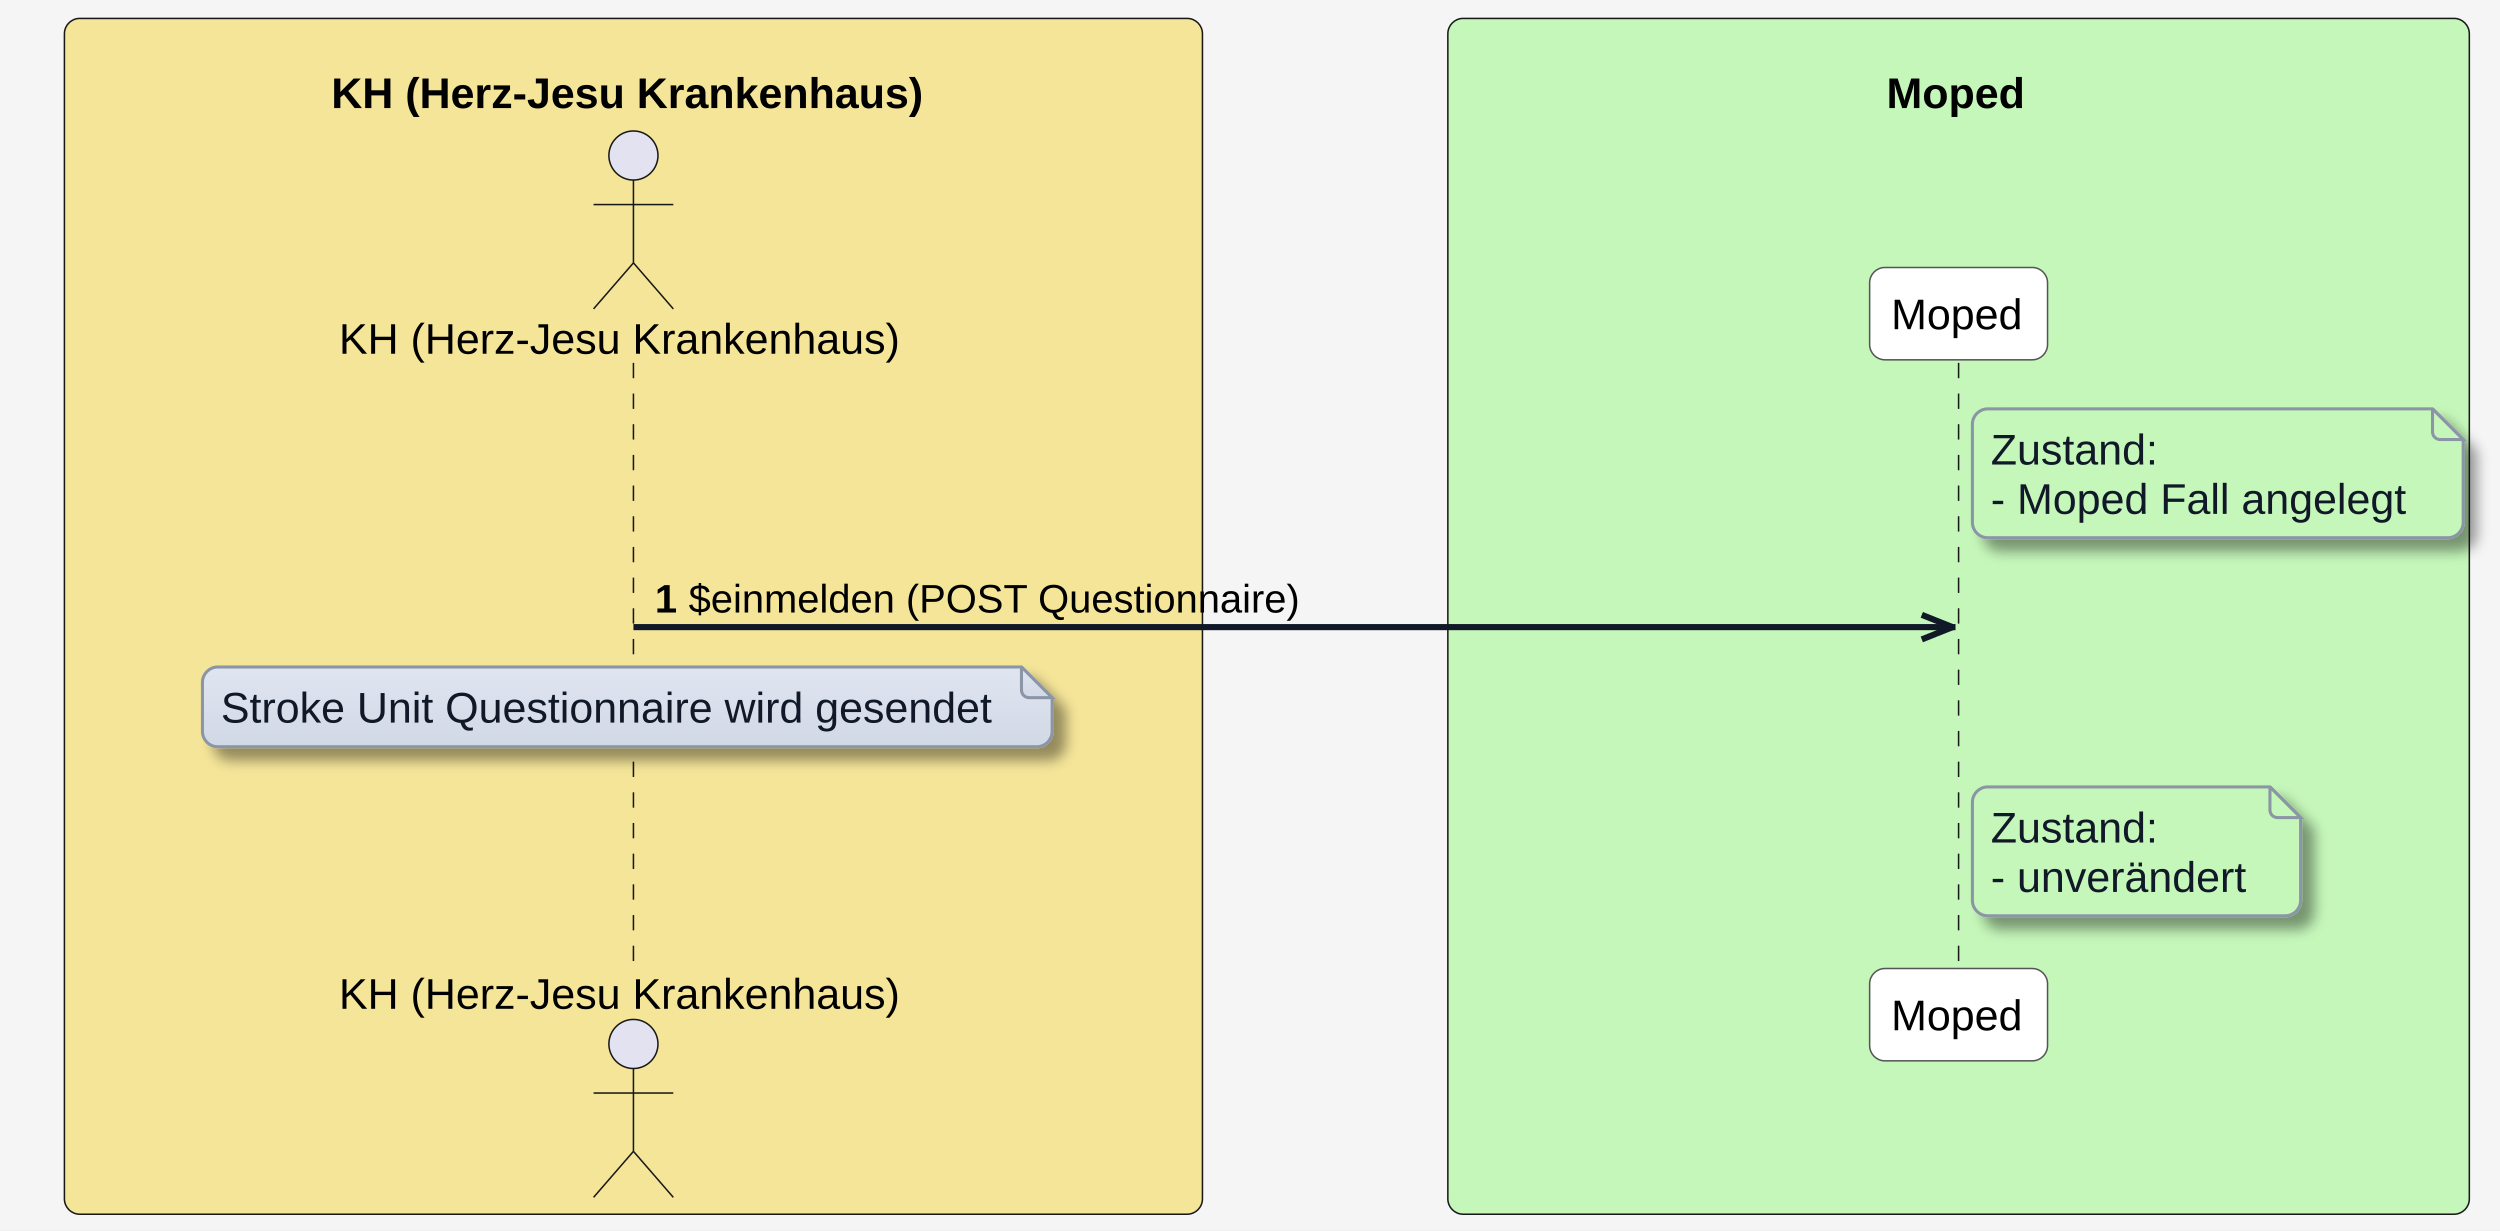
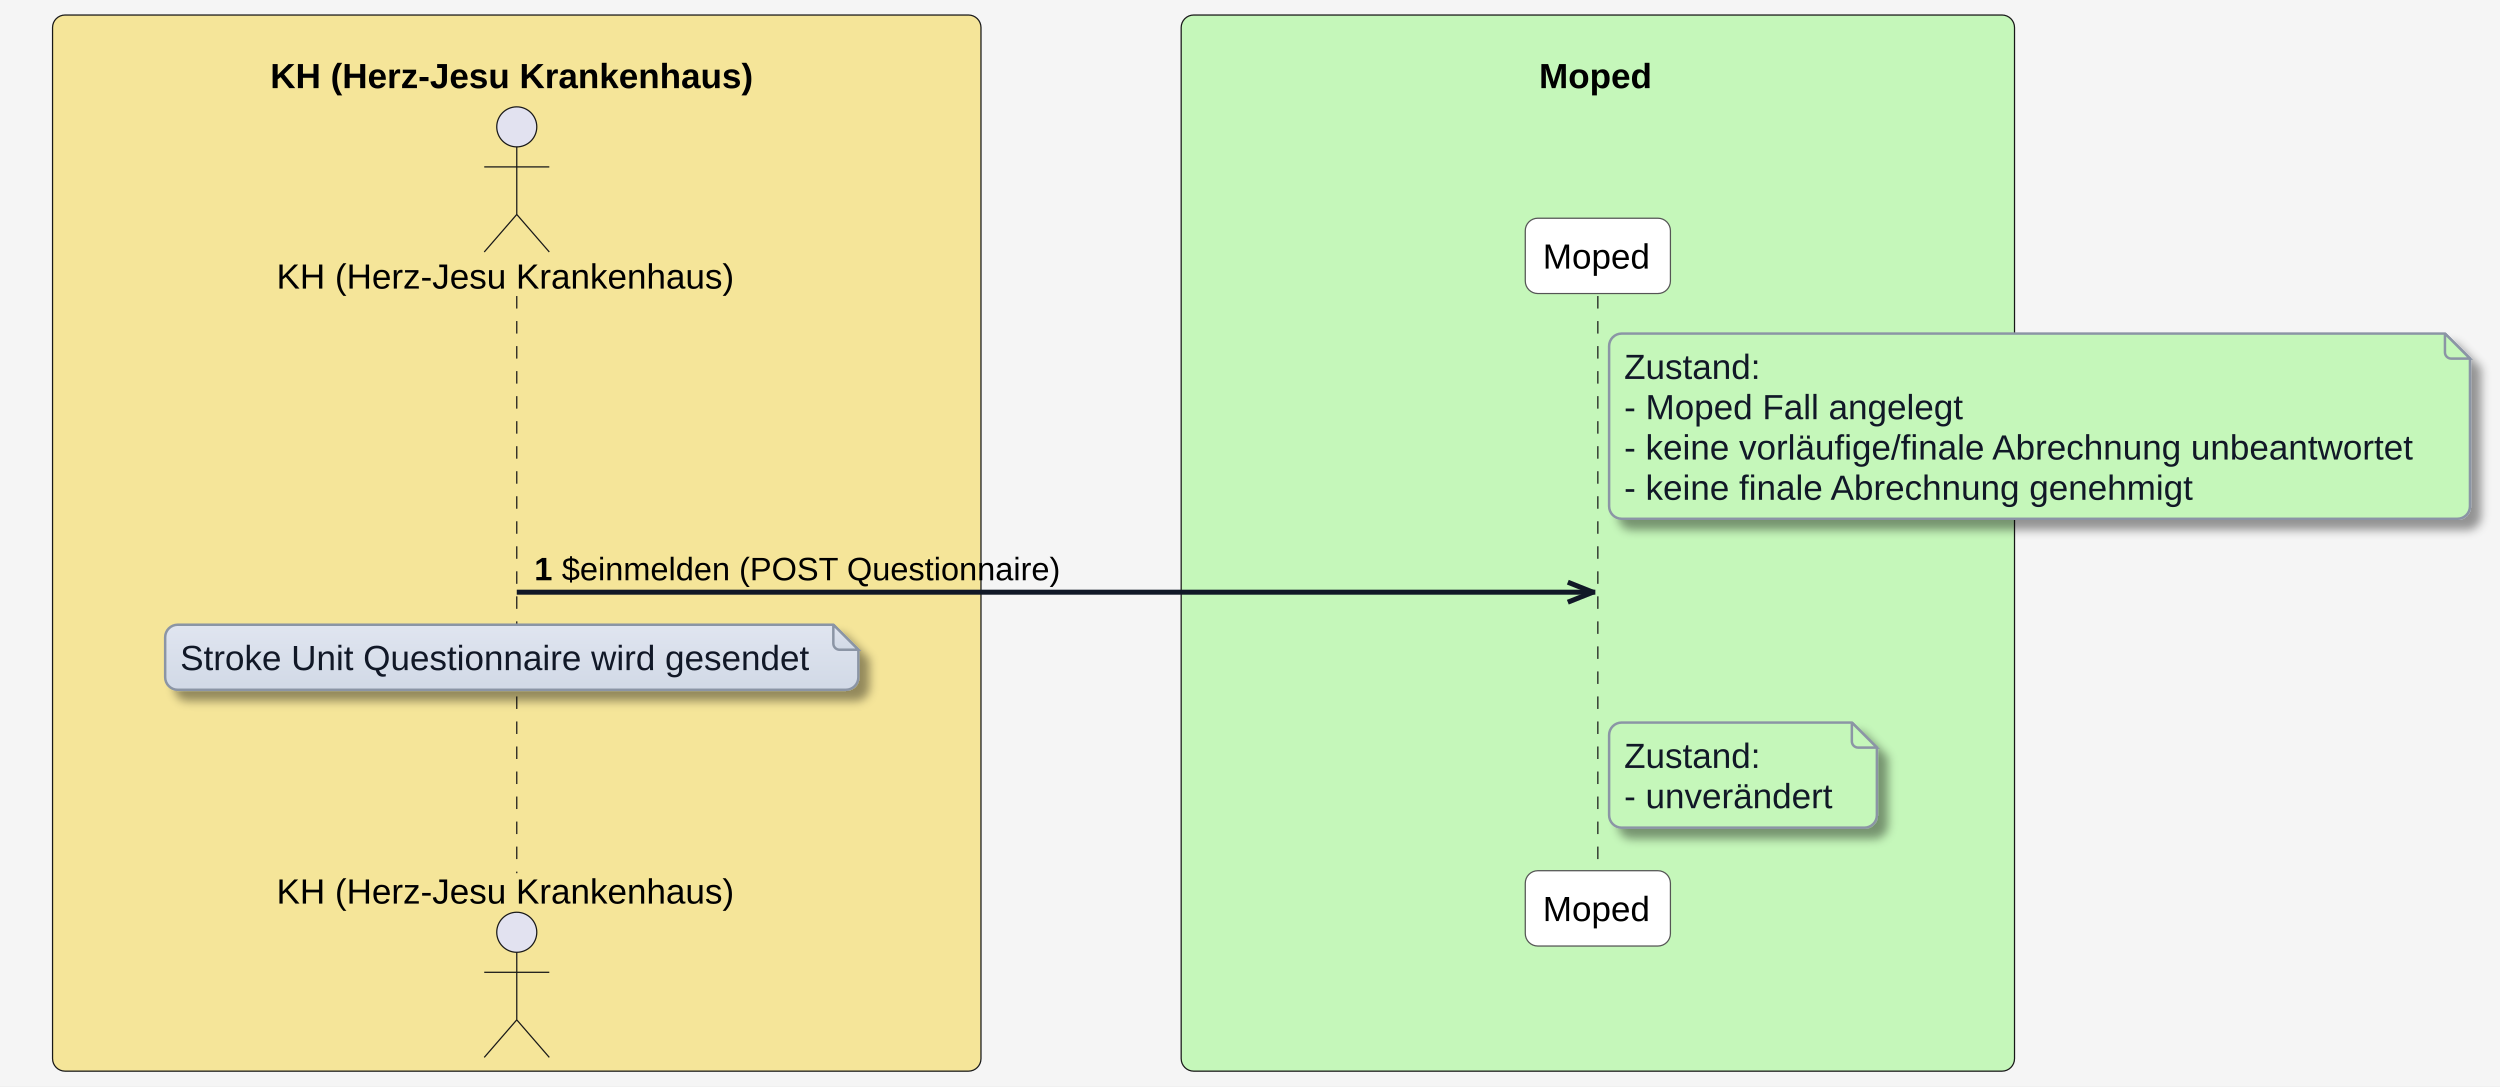
- <svg xmlns="http://www.w3.org/2000/svg" contentStyleType="text/css" height="401px" preserveAspectRatio="none" style="width:815px;height:401px;background:#F5F5F5;" version="1.1" viewBox="0 0 815 401" width="815px" zoomAndPan="magnify">
+ <svg xmlns="http://www.w3.org/2000/svg" contentStyleType="text/css" height="434px" preserveAspectRatio="none" style="width:999px;height:434px;background:#F5F5F5;" version="1.1" viewBox="0 0 999 434" width="999px" zoomAndPan="magnify">
  <defs>
-     <filter height="300%" id="f1rcw7ogqfe5uk" width="300%" x="-1" y="-1">
+     <filter height="300%" id="f6hrip7y24ybo" width="300%" x="-1" y="-1">
      <feGaussianBlur result="blurOut" stdDeviation="2.0" />
      <feColorMatrix in="blurOut" result="blurOut2" type="matrix" values="0 0 0 0 0 0 0 0 0 0 0 0 0 0 0 0 0 0 .4 0" />
      <feOffset dx="4.0" dy="4.0" in="blurOut2" result="blurOut3" />
      <feBlend in="SourceGraphic" in2="blurOut3" mode="normal" />
    </filter>
-     <linearGradient id="g1rcw7ogqfe5uk0" x1="50%" x2="50%" y1="0%" y2="100%">
+     <linearGradient id="g6hrip7y24ybo0" x1="50%" x2="50%" y1="0%" y2="100%">
      <stop offset="0%" stop-color="#E0E5F0" />
      <stop offset="100%" stop-color="#D1D9E6" />
    </linearGradient>
  </defs>
  <g>
-     <rect fill="#F5F5F5" height="401" style="stroke:none;stroke-width:1.0;" width="815" x="0" y="0" />
-     <rect fill="#F5E599" height="389.836" rx="5" ry="5" style="stroke:#181818;stroke-width:0.5;" width="371" x="21" y="6" />
+     <rect fill="#F5F5F5" height="434" style="stroke:none;stroke-width:1.0;" width="999" x="0" y="0" />
+     <rect fill="#F5E599" height="422.034" rx="5" ry="5" style="stroke:#181818;stroke-width:0.5;" width="371" x="21" y="6" />
    <text fill="#000000" font-family="Arial" font-size="14" font-weight="bold" lengthAdjust="spacing" textLength="4" x="24" y="19.132"> </text>
    <text fill="#000000" font-family="Arial" font-size="14" font-weight="bold" lengthAdjust="spacing" textLength="197" x="108" y="35.23">KH (Herz-Jesu Krankenhaus)</text>
-     <rect fill="#C5F7BA" height="389.836" rx="5" ry="5" style="stroke:#181818;stroke-width:0.5;" width="333" x="472" y="6" />
+     <rect fill="#C5F7BA" height="422.034" rx="5" ry="5" style="stroke:#181818;stroke-width:0.5;" width="333" x="472" y="6" />
    <text fill="#000000" font-family="Arial" font-size="14" font-weight="bold" lengthAdjust="spacing" textLength="4" x="475" y="19.132"> </text>
    <text fill="#000000" font-family="Arial" font-size="14" font-weight="bold" lengthAdjust="spacing" textLength="47" x="615" y="35.23">Moped</text>
-     <line style="stroke:#181818;stroke-width:0.5;stroke-dasharray:5.0,5.0;" x1="206.5" x2="206.5" y1="118.296" y2="316.738" />
-     <line style="stroke:#181818;stroke-width:0.5;stroke-dasharray:5.0,5.0;" x1="638.5" x2="638.5" y1="118.296" y2="316.738" />
+     <line style="stroke:#181818;stroke-width:0.5;stroke-dasharray:5.0,5.0;" x1="206.5" x2="206.5" y1="118.296" y2="348.935" />
+     <line style="stroke:#181818;stroke-width:0.5;stroke-dasharray:5.0,5.0;" x1="638.5" x2="638.5" y1="118.296" y2="348.935" />
    <text fill="#000000" font-family="Arial" font-size="14" lengthAdjust="spacing" textLength="186" x="110.5" y="115.329">KH (Herz-Jesu Krankenhaus)</text>
    <ellipse cx="206.5" cy="50.697" fill="#E2E2F0" rx="8" ry="8" style="stroke:#181818;stroke-width:0.5;" />
    <path d="M206.5,58.697 L206.5,85.697 M193.5,66.697 L219.5,66.697 M206.5,85.697 L193.5,100.697 M206.5,85.697 L219.5,100.697 " fill="none" style="stroke:#181818;stroke-width:0.5;" />
-     <text fill="#000000" font-family="Arial" font-size="14" lengthAdjust="spacing" textLength="186" x="110.5" y="328.87">KH (Herz-Jesu Krankenhaus)</text>
-     <ellipse cx="206.5" cy="340.336" fill="#E2E2F0" rx="8" ry="8" style="stroke:#181818;stroke-width:0.5;" />
-     <path d="M206.5,348.336 L206.5,375.336 M193.5,356.336 L219.5,356.336 M206.5,375.336 L193.5,390.336 M206.5,375.336 L219.5,390.336 " fill="none" style="stroke:#181818;stroke-width:0.5;" />
+     <text fill="#000000" font-family="Arial" font-size="14" lengthAdjust="spacing" textLength="186" x="110.5" y="361.067">KH (Herz-Jesu Krankenhaus)</text>
+     <ellipse cx="206.5" cy="372.534" fill="#E2E2F0" rx="8" ry="8" style="stroke:#181818;stroke-width:0.5;" />
+     <path d="M206.5,380.534 L206.5,407.534 M193.5,388.534 L219.5,388.534 M206.5,407.534 L193.5,422.534 M206.5,407.534 L219.5,422.534 " fill="none" style="stroke:#181818;stroke-width:0.5;" />
    <rect fill="#FFFFFF" height="30.099" rx="5" ry="5" style="stroke:#555555;stroke-width:0.5;" width="58" x="609.5" y="87.197" />
    <text fill="#000000" font-family="Arial" font-size="14" lengthAdjust="spacing" textLength="44" x="616.5" y="107.329">Moped</text>
-     <rect fill="#FFFFFF" height="30.099" rx="5" ry="5" style="stroke:#555555;stroke-width:0.5;" width="58" x="609.5" y="315.738" />
-     <text fill="#000000" font-family="Arial" font-size="14" lengthAdjust="spacing" textLength="44" x="616.5" y="335.87">Moped</text>
-     <path d="M643,138.296 L643,170.296 A5,5 0 0 0 648,175.296 L798,175.296 A5,5 0 0 0 803,170.296 L803,143.296 L793,133.296 L648,133.296 A5,5 0 0 0 643,138.296 " fill="#C5F7BA" filter="url(#f1rcw7ogqfe5uk)" style="stroke:#8B95A5;stroke-width:1.0;" />
-     <path d="M793,133.296 L793,140.796 A2.5,2.5 0 0 0 795.5,143.296 L803,143.296 L793,133.296 " fill="#C5F7BA" style="stroke:#8B95A5;stroke-width:1.0;" />
+     <rect fill="#FFFFFF" height="30.099" rx="5" ry="5" style="stroke:#555555;stroke-width:0.5;" width="58" x="609.5" y="347.935" />
+     <text fill="#000000" font-family="Arial" font-size="14" lengthAdjust="spacing" textLength="44" x="616.5" y="368.067">Moped</text>
+     <path d="M643,138.296 L643,202.296 A5,5 0 0 0 648,207.296 L982,207.296 A5,5 0 0 0 987,202.296 L987,143.296 L977,133.296 L648,133.296 A5,5 0 0 0 643,138.296 " fill="#C5F7BA" filter="url(#f6hrip7y24ybo)" style="stroke:#8B95A5;stroke-width:1.0;" />
+     <path d="M977,133.296 L977,140.796 A2.5,2.5 0 0 0 979.5,143.296 L987,143.296 L977,133.296 " fill="#C5F7BA" style="stroke:#8B95A5;stroke-width:1.0;" />
    <text fill="#111827" font-family="Arial" font-size="14" lengthAdjust="spacing" textLength="56" x="649" y="151.428">Zustand:</text>
    <text fill="#111827" font-family="Arial" font-size="14" lengthAdjust="spacing" textLength="139" x="649" y="167.526">- Moped Fall angelegt</text>
-     <line style="stroke:#111827;stroke-width:2.0;" x1="636.5" x2="626.5" y1="204.442" y2="200.442" />
-     <line style="stroke:#111827;stroke-width:2.0;" x1="636.5" x2="626.5" y1="204.442" y2="208.442" />
-     <line style="stroke:#111827;stroke-width:2.0;" x1="206.5" x2="637.5" y1="204.442" y2="204.442" />
-     <text fill="#000000" font-family="Arial" font-size="13" font-weight="bold" lengthAdjust="spacing" textLength="7" x="213.5" y="199.687">1</text>
-     <text fill="#000000" font-family="Arial" font-size="13" lengthAdjust="spacing" textLength="198" x="224.5" y="199.687">$einmelden (POST Questionnaire)</text>
-     <path d="M66,222.442 L66,238.442 A5,5 0 0 0 71,243.442 L338,243.442 A5,5 0 0 0 343,238.442 L343,227.442 L333,217.442 L71,217.442 A5,5 0 0 0 66,222.442 " fill="url(#g1rcw7ogqfe5uk0)" filter="url(#f1rcw7ogqfe5uk)" style="stroke:#8B95A5;stroke-width:1.0;" />
-     <path d="M333,217.442 L333,224.942 A2.5,2.5 0 0 0 335.5,227.442 L343,227.442 L333,217.442 " fill="url(#g1rcw7ogqfe5uk0)" style="stroke:#8B95A5;stroke-width:1.0;" />
-     <text fill="#111827" font-family="Arial" font-size="14" lengthAdjust="spacing" textLength="256" x="72" y="235.574">Stroke Unit Questionnaire wird gesendet</text>
-     <path d="M643,261.541 L643,293.541 A5,5 0 0 0 648,298.541 L745,298.541 A5,5 0 0 0 750,293.541 L750,266.541 L740,256.541 L648,256.541 A5,5 0 0 0 643,261.541 " fill="#C5F7BA" filter="url(#f1rcw7ogqfe5uk)" style="stroke:#8B95A5;stroke-width:1.0;" />
-     <path d="M740,256.541 L740,264.041 A2.5,2.5 0 0 0 742.5,266.541 L750,266.541 L740,256.541 " fill="#C5F7BA" style="stroke:#8B95A5;stroke-width:1.0;" />
-     <text fill="#111827" font-family="Arial" font-size="14" lengthAdjust="spacing" textLength="56" x="649" y="274.672">Zustand:</text>
-     <text fill="#111827" font-family="Arial" font-size="14" lengthAdjust="spacing" textLength="86" x="649" y="290.771">- unverändert</text>
+     <text fill="#111827" font-family="Arial" font-size="14" lengthAdjust="spacing" textLength="323" x="649" y="183.625">- keine vorläufige/finale Abrechnung unbeantwortet</text>
+     <text fill="#111827" font-family="Arial" font-size="14" lengthAdjust="spacing" textLength="233" x="649" y="199.724">- keine finale Abrechnung genehmigt</text>
+     <line style="stroke:#111827;stroke-width:2.0;" x1="636.5" x2="626.5" y1="236.639" y2="232.639" />
+     <line style="stroke:#111827;stroke-width:2.0;" x1="636.5" x2="626.5" y1="236.639" y2="240.639" />
+     <line style="stroke:#111827;stroke-width:2.0;" x1="206.5" x2="637.5" y1="236.639" y2="236.639" />
+     <text fill="#000000" font-family="Arial" font-size="13" font-weight="bold" lengthAdjust="spacing" textLength="7" x="213.5" y="231.884">1</text>
+     <text fill="#000000" font-family="Arial" font-size="13" lengthAdjust="spacing" textLength="198" x="224.5" y="231.884">$einmelden (POST Questionnaire)</text>
+     <path d="M66,254.639 L66,270.639 A5,5 0 0 0 71,275.639 L338,275.639 A5,5 0 0 0 343,270.639 L343,259.639 L333,249.639 L71,249.639 A5,5 0 0 0 66,254.639 " fill="url(#g6hrip7y24ybo0)" filter="url(#f6hrip7y24ybo)" style="stroke:#8B95A5;stroke-width:1.0;" />
+     <path d="M333,249.639 L333,257.139 A2.5,2.5 0 0 0 335.5,259.639 L343,259.639 L333,249.639 " fill="url(#g6hrip7y24ybo0)" style="stroke:#8B95A5;stroke-width:1.0;" />
+     <text fill="#111827" font-family="Arial" font-size="14" lengthAdjust="spacing" textLength="256" x="72" y="267.771">Stroke Unit Questionnaire wird gesendet</text>
+     <path d="M643,293.738 L643,325.738 A5,5 0 0 0 648,330.738 L745,330.738 A5,5 0 0 0 750,325.738 L750,298.738 L740,288.738 L648,288.738 A5,5 0 0 0 643,293.738 " fill="#C5F7BA" filter="url(#f6hrip7y24ybo)" style="stroke:#8B95A5;stroke-width:1.0;" />
+     <path d="M740,288.738 L740,296.238 A2.5,2.5 0 0 0 742.5,298.738 L750,298.738 L740,288.738 " fill="#C5F7BA" style="stroke:#8B95A5;stroke-width:1.0;" />
+     <text fill="#111827" font-family="Arial" font-size="14" lengthAdjust="spacing" textLength="56" x="649" y="306.87">Zustand:</text>
+     <text fill="#111827" font-family="Arial" font-size="14" lengthAdjust="spacing" textLength="86" x="649" y="322.968">- unverändert</text>
  </g>
</svg>
